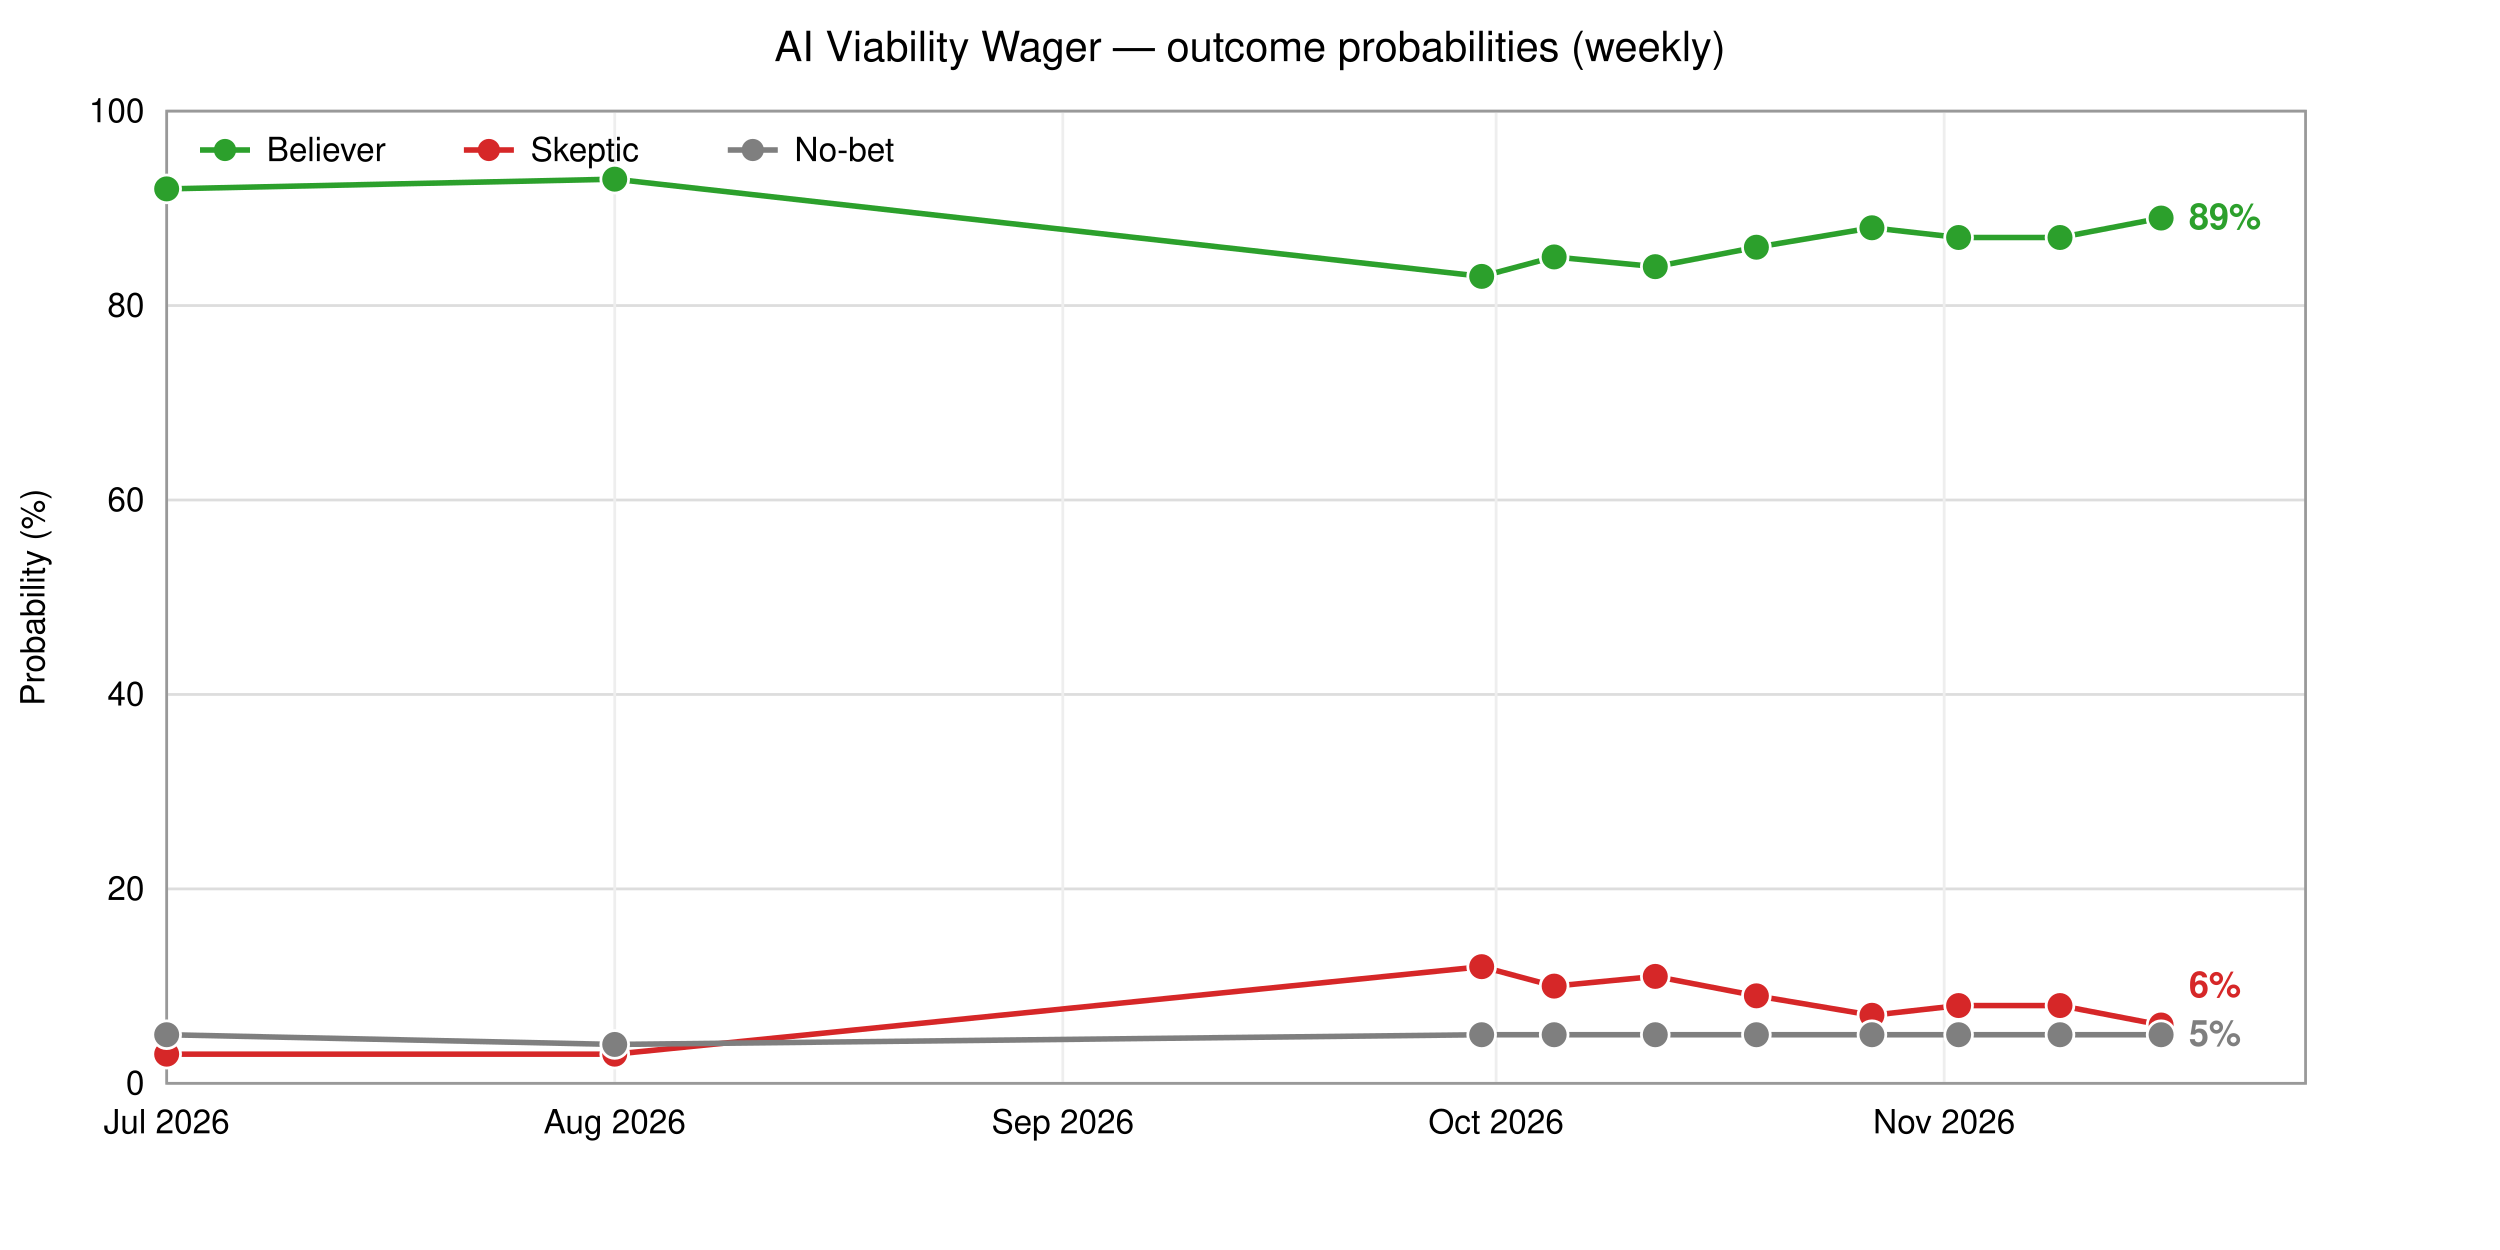
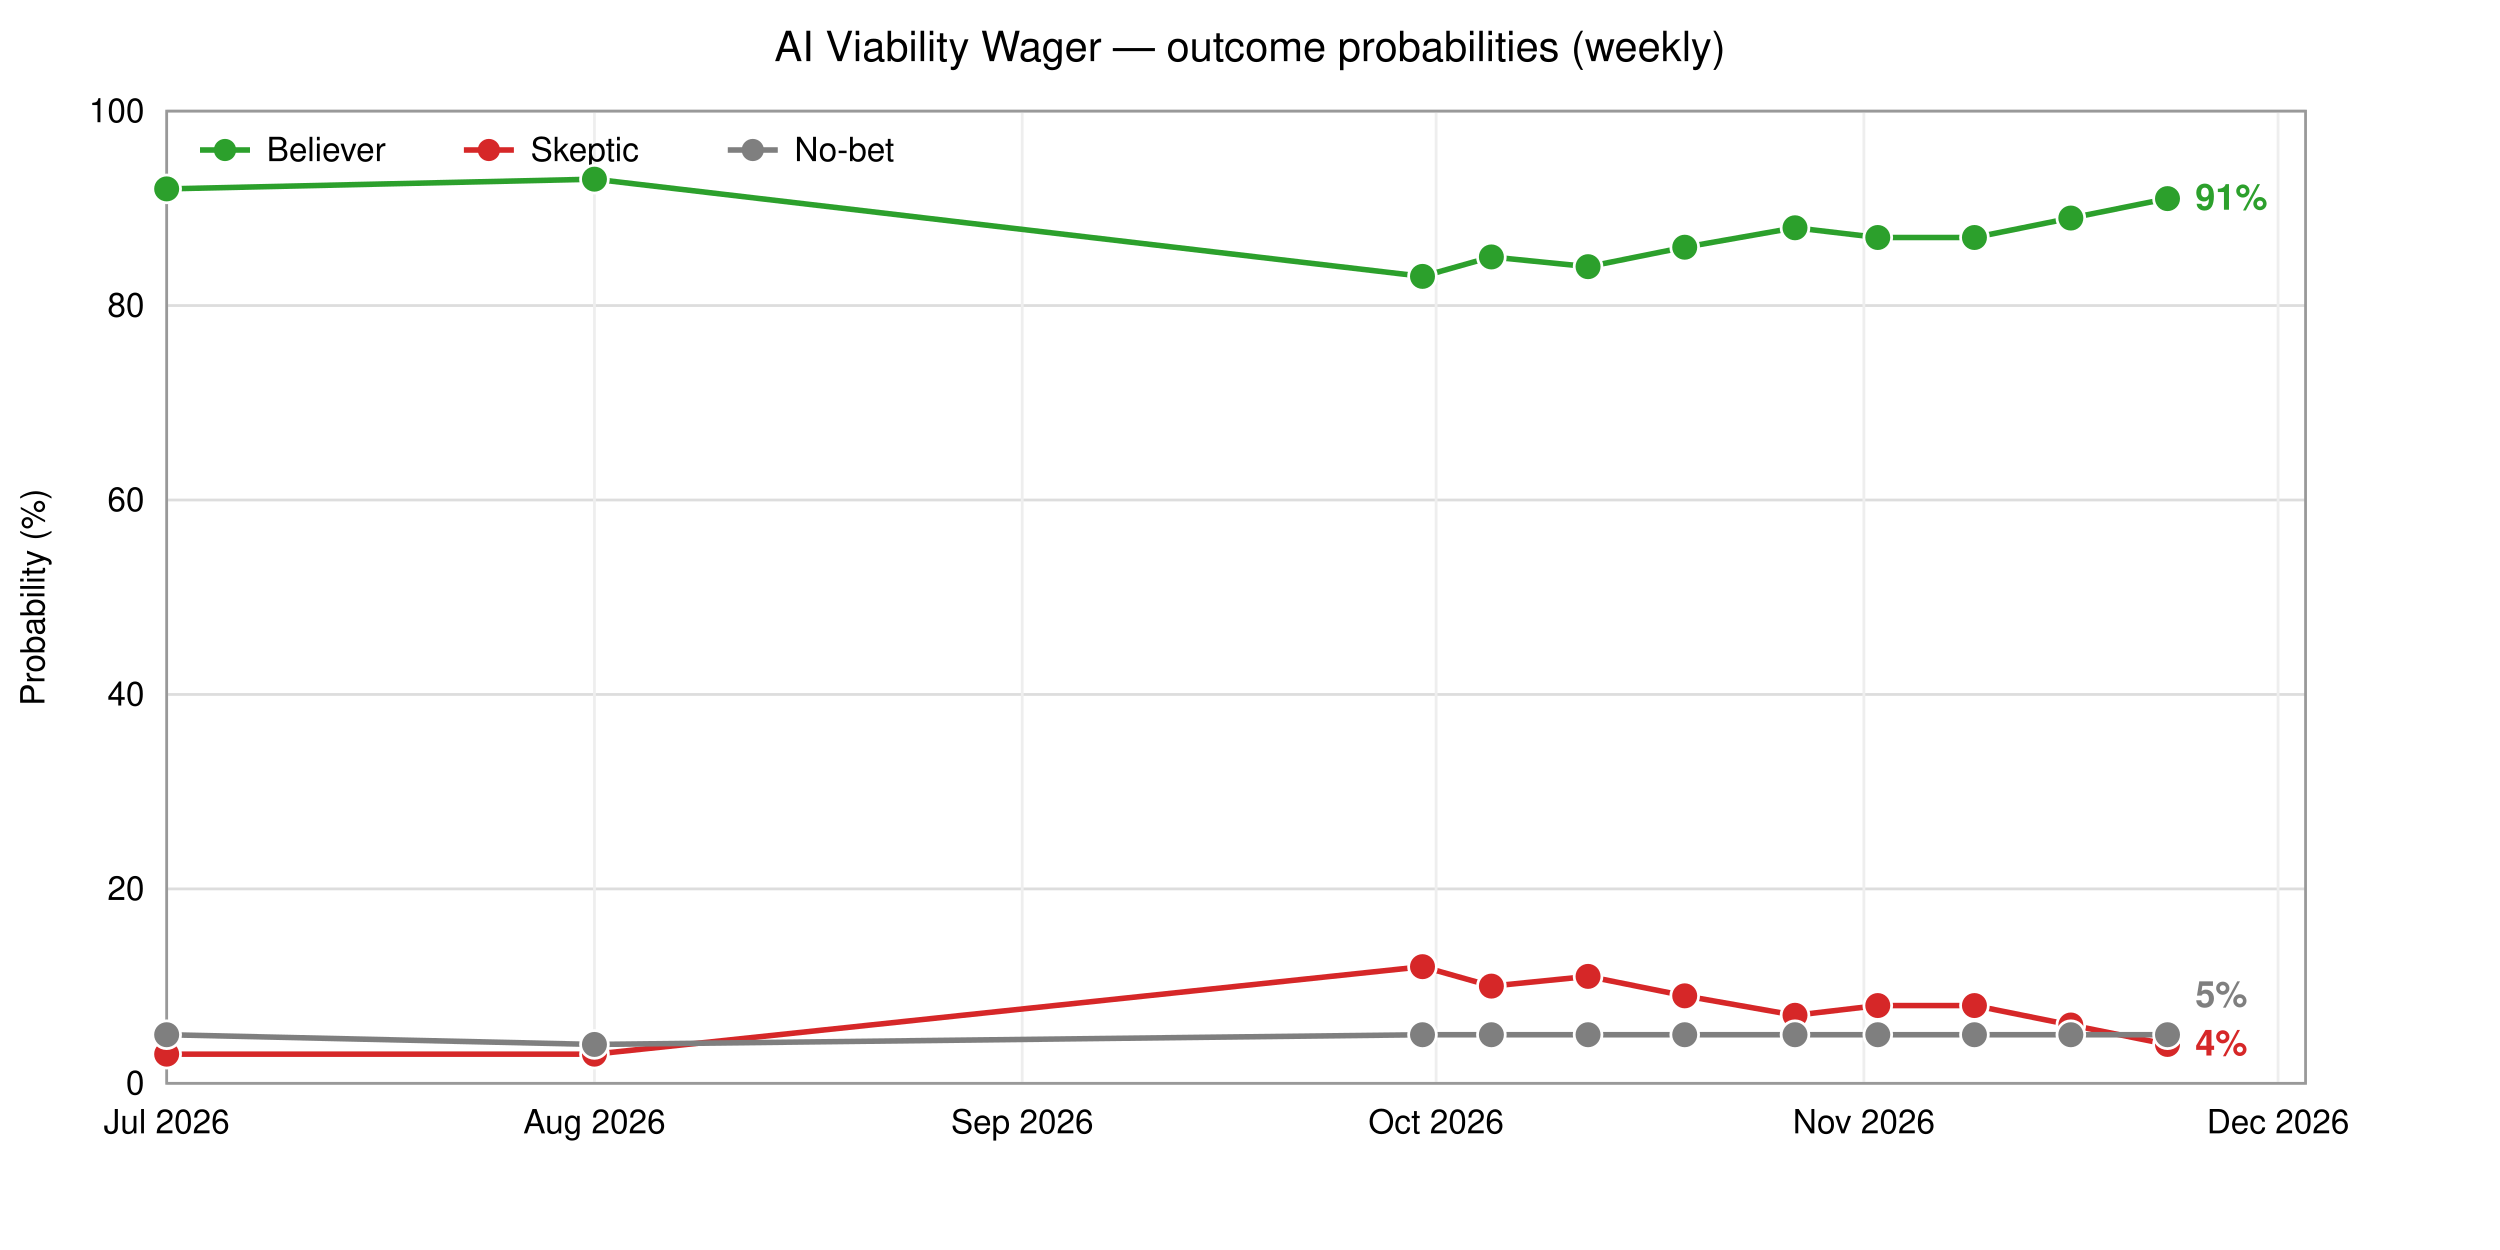
<svg xmlns="http://www.w3.org/2000/svg" viewBox="0 0 900 450" font-family="Helvetica,Arial,sans-serif" font-size="12" role="img" aria-label="AI Viability Wager outcome probabilities over time">
  <style>.pt{cursor:pointer;outline:none}.pt:hover circle.v,.pt:focus circle.v{r:7px}#tip{pointer-events:none}</style>
  <rect width="100%" height="100%" fill="#fff" />
  <text x="450.0" y="22" text-anchor="middle" font-size="15">AI Viability Wager — outcome probabilities (weekly)</text>
  <line x1="60" x2="830" y1="390.0" y2="390.0" stroke="#ddd" />
  <text x="52" y="394.0" text-anchor="end">0</text>
  <line x1="60" x2="830" y1="320.0" y2="320.0" stroke="#ddd" />
  <text x="52" y="324.0" text-anchor="end">20</text>
  <line x1="60" x2="830" y1="250.0" y2="250.0" stroke="#ddd" />
  <text x="52" y="254.0" text-anchor="end">40</text>
  <line x1="60" x2="830" y1="180.0" y2="180.0" stroke="#ddd" />
  <text x="52" y="184.0" text-anchor="end">60</text>
  <line x1="60" x2="830" y1="110.0" y2="110.0" stroke="#ddd" />
  <text x="52" y="114.0" text-anchor="end">80</text>
  <line x1="60" x2="830" y1="40.0" y2="40.0" stroke="#ddd" />
  <text x="52" y="44.0" text-anchor="end">100</text>
  <text transform="translate(16,215.0) rotate(-90)" text-anchor="middle">Probability (%)</text>
  <line x1="60.0" x2="60.0" y1="40" y2="390" stroke="#eee" />
  <text x="60.0" y="408" text-anchor="middle">Jul 2026</text>
-   <line x1="221.3" x2="221.3" y1="40" y2="390" stroke="#eee" />
-   <text x="221.3" y="408" text-anchor="middle">Aug 2026</text>
-   <line x1="382.6" x2="382.6" y1="40" y2="390" stroke="#eee" />
-   <text x="382.6" y="408" text-anchor="middle">Sep 2026</text>
-   <line x1="538.6" x2="538.6" y1="40" y2="390" stroke="#eee" />
-   <text x="538.6" y="408" text-anchor="middle">Oct 2026</text>
-   <line x1="699.9" x2="699.9" y1="40" y2="390" stroke="#eee" />
-   <text x="699.9" y="408" text-anchor="middle">Nov 2026</text>
+   <line x1="214.0" x2="214.0" y1="40" y2="390" stroke="#eee" />
+   <text x="214.0" y="408" text-anchor="middle">Aug 2026</text>
+   <line x1="368.0" x2="368.0" y1="40" y2="390" stroke="#eee" />
+   <text x="368.0" y="408" text-anchor="middle">Sep 2026</text>
+   <line x1="517.0" x2="517.0" y1="40" y2="390" stroke="#eee" />
+   <text x="517.0" y="408" text-anchor="middle">Oct 2026</text>
+   <line x1="671.0" x2="671.0" y1="40" y2="390" stroke="#eee" />
+   <text x="671.0" y="408" text-anchor="middle">Nov 2026</text>
+   <line x1="820.1" x2="820.1" y1="40" y2="390" stroke="#eee" />
+   <text x="820.1" y="408" text-anchor="middle">Dec 2026</text>
  <rect x="60" y="40" width="770" height="350" fill="none" stroke="#999" />
-   <polyline points="60.0,68.0 221.3,64.5 533.4,99.5 559.5,92.5 595.9,96.0 632.3,89.0 673.9,82.0 705.1,85.5 741.6,85.5 778.0,78.5" fill="none" stroke="#2ca02c" stroke-width="2" stroke-linejoin="round" />
-   <polyline points="60.0,379.5 221.3,379.5 533.4,348.0 559.5,355.0 595.9,351.5 632.3,358.5 673.9,365.5 705.1,362.0 741.6,362.0 778.0,369.0" fill="none" stroke="#d62728" stroke-width="2" stroke-linejoin="round" />
-   <polyline points="60.0,372.5 221.3,376.0 533.4,372.5 559.5,372.5 595.9,372.5 632.3,372.5 673.9,372.5 705.1,372.5 741.6,372.5 778.0,372.5" fill="none" stroke="#7f7f7f" stroke-width="2" stroke-linejoin="round" />
-   <text x="788.0" y="82.5" fill="#2ca02c" font-weight="bold" font-size="13">89%</text>
-   <text x="788.0" y="359.0" fill="#d62728" font-weight="bold" font-size="13">6%</text>
-   <text x="788.0" y="376.5" fill="#7f7f7f" font-weight="bold" font-size="13">5%</text>
+   <polyline points="60.0,68.0 214.0,64.5 512.1,99.5 536.9,92.5 571.7,96.0 606.5,89.0 646.2,82.0 676.0,85.5 710.8,85.5 745.5,78.5 780.3,71.5" fill="none" stroke="#2ca02c" stroke-width="2" stroke-linejoin="round" />
+   <polyline points="60.0,379.5 214.0,379.5 512.1,348.0 536.9,355.0 571.7,351.5 606.5,358.5 646.2,365.5 676.0,362.0 710.8,362.0 745.5,369.0 780.3,376.0" fill="none" stroke="#d62728" stroke-width="2" stroke-linejoin="round" />
+   <polyline points="60.0,372.5 214.0,376.0 512.1,372.5 536.9,372.5 571.7,372.5 606.5,372.5 646.2,372.5 676.0,372.5 710.8,372.5 745.5,372.5 780.3,372.5" fill="none" stroke="#7f7f7f" stroke-width="2" stroke-linejoin="round" />
+   <text x="790.3" y="75.5" fill="#2ca02c" font-weight="bold" font-size="13">91%</text>
+   <text x="790.3" y="380.0" fill="#d62728" font-weight="bold" font-size="13">4%</text>
+   <text x="790.3" y="362.5" fill="#7f7f7f" font-weight="bold" font-size="13">5%</text>
  <g transform="translate(72,54)">
    <line x2="18" stroke="#2ca02c" stroke-width="2" />
    <circle cx="9" r="4" fill="#2ca02c" />
    <text x="24" y="4">Believer</text>
  </g>
  <g transform="translate(167,54)">
    <line x2="18" stroke="#d62728" stroke-width="2" />
    <circle cx="9" r="4" fill="#d62728" />
    <text x="24" y="4">Skeptic</text>
  </g>
  <g transform="translate(262,54)">
    <line x2="18" stroke="#7f7f7f" stroke-width="2" />
    <circle cx="9" r="4" fill="#7f7f7f" />
    <text x="24" y="4">No-bet</text>
  </g>
  <g class="pt" tabindex="0" data-tip="Jul 1, 2026|Believer 92%|Skeptic 3%|No-bet 5%" data-x="60.0" data-y="68.0">
    <circle cx="60.0" cy="68.0" r="11" fill="transparent" />
    <circle class="v" cx="60.0" cy="68.0" r="5" fill="#2ca02c" stroke="#fff" stroke-width="1" />
  </g>
  <g class="pt" tabindex="0" data-tip="Jul 1, 2026|Believer 92%|Skeptic 3%|No-bet 5%" data-x="60.0" data-y="379.5">
    <circle cx="60.0" cy="379.5" r="11" fill="transparent" />
    <circle class="v" cx="60.0" cy="379.5" r="5" fill="#d62728" stroke="#fff" stroke-width="1" />
  </g>
  <g class="pt" tabindex="0" data-tip="Jul 1, 2026|Believer 92%|Skeptic 3%|No-bet 5%" data-x="60.0" data-y="372.5">
    <circle cx="60.0" cy="372.5" r="11" fill="transparent" />
    <circle class="v" cx="60.0" cy="372.5" r="5" fill="#7f7f7f" stroke="#fff" stroke-width="1" />
  </g>
-   <g class="pt" tabindex="0" data-tip="Aug 1, 2026|Believer 93%|Skeptic 3%|No-bet 4%" data-x="221.3" data-y="64.5">
-     <circle cx="221.3" cy="64.5" r="11" fill="transparent" />
-     <circle class="v" cx="221.3" cy="64.5" r="5" fill="#2ca02c" stroke="#fff" stroke-width="1" />
+   <g class="pt" tabindex="0" data-tip="Aug 1, 2026|Believer 93%|Skeptic 3%|No-bet 4%" data-x="214.0" data-y="64.5">
+     <circle cx="214.0" cy="64.5" r="11" fill="transparent" />
+     <circle class="v" cx="214.0" cy="64.5" r="5" fill="#2ca02c" stroke="#fff" stroke-width="1" />
  </g>
-   <g class="pt" tabindex="0" data-tip="Aug 1, 2026|Believer 93%|Skeptic 3%|No-bet 4%" data-x="221.3" data-y="379.5">
-     <circle cx="221.3" cy="379.5" r="11" fill="transparent" />
-     <circle class="v" cx="221.3" cy="379.5" r="5" fill="#d62728" stroke="#fff" stroke-width="1" />
+   <g class="pt" tabindex="0" data-tip="Aug 1, 2026|Believer 93%|Skeptic 3%|No-bet 4%" data-x="214.0" data-y="379.5">
+     <circle cx="214.0" cy="379.5" r="11" fill="transparent" />
+     <circle class="v" cx="214.0" cy="379.5" r="5" fill="#d62728" stroke="#fff" stroke-width="1" />
  </g>
-   <g class="pt" tabindex="0" data-tip="Aug 1, 2026|Believer 93%|Skeptic 3%|No-bet 4%" data-x="221.3" data-y="376.0">
-     <circle cx="221.3" cy="376.0" r="11" fill="transparent" />
-     <circle class="v" cx="221.3" cy="376.0" r="5" fill="#7f7f7f" stroke="#fff" stroke-width="1" />
+   <g class="pt" tabindex="0" data-tip="Aug 1, 2026|Believer 93%|Skeptic 3%|No-bet 4%" data-x="214.0" data-y="376.0">
+     <circle cx="214.0" cy="376.0" r="11" fill="transparent" />
+     <circle class="v" cx="214.0" cy="376.0" r="5" fill="#7f7f7f" stroke="#fff" stroke-width="1" />
  </g>
-   <g class="pt" tabindex="0" data-tip="Sep 30, 2026|Believer 83%|Skeptic 12%|No-bet 5%" data-x="533.4" data-y="99.5">
-     <circle cx="533.4" cy="99.5" r="11" fill="transparent" />
-     <circle class="v" cx="533.4" cy="99.5" r="5" fill="#2ca02c" stroke="#fff" stroke-width="1" />
+   <g class="pt" tabindex="0" data-tip="Sep 30, 2026|Believer 83%|Skeptic 12%|No-bet 5%" data-x="512.1" data-y="99.5">
+     <circle cx="512.1" cy="99.5" r="11" fill="transparent" />
+     <circle class="v" cx="512.1" cy="99.5" r="5" fill="#2ca02c" stroke="#fff" stroke-width="1" />
  </g>
-   <g class="pt" tabindex="0" data-tip="Sep 30, 2026|Believer 83%|Skeptic 12%|No-bet 5%" data-x="533.4" data-y="348.0">
-     <circle cx="533.4" cy="348.0" r="11" fill="transparent" />
-     <circle class="v" cx="533.4" cy="348.0" r="5" fill="#d62728" stroke="#fff" stroke-width="1" />
+   <g class="pt" tabindex="0" data-tip="Sep 30, 2026|Believer 83%|Skeptic 12%|No-bet 5%" data-x="512.1" data-y="348.0">
+     <circle cx="512.1" cy="348.0" r="11" fill="transparent" />
+     <circle class="v" cx="512.1" cy="348.0" r="5" fill="#d62728" stroke="#fff" stroke-width="1" />
  </g>
-   <g class="pt" tabindex="0" data-tip="Sep 30, 2026|Believer 83%|Skeptic 12%|No-bet 5%" data-x="533.4" data-y="372.5">
-     <circle cx="533.4" cy="372.5" r="11" fill="transparent" />
-     <circle class="v" cx="533.4" cy="372.5" r="5" fill="#7f7f7f" stroke="#fff" stroke-width="1" />
+   <g class="pt" tabindex="0" data-tip="Sep 30, 2026|Believer 83%|Skeptic 12%|No-bet 5%" data-x="512.1" data-y="372.5">
+     <circle cx="512.1" cy="372.5" r="11" fill="transparent" />
+     <circle class="v" cx="512.1" cy="372.5" r="5" fill="#7f7f7f" stroke="#fff" stroke-width="1" />
  </g>
-   <g class="pt" tabindex="0" data-tip="Oct 5, 2026|Believer 85%|Skeptic 10%|No-bet 5%" data-x="559.5" data-y="92.5">
-     <circle cx="559.5" cy="92.5" r="11" fill="transparent" />
-     <circle class="v" cx="559.5" cy="92.5" r="5" fill="#2ca02c" stroke="#fff" stroke-width="1" />
+   <g class="pt" tabindex="0" data-tip="Oct 5, 2026|Believer 85%|Skeptic 10%|No-bet 5%" data-x="536.9" data-y="92.5">
+     <circle cx="536.9" cy="92.5" r="11" fill="transparent" />
+     <circle class="v" cx="536.9" cy="92.5" r="5" fill="#2ca02c" stroke="#fff" stroke-width="1" />
  </g>
-   <g class="pt" tabindex="0" data-tip="Oct 5, 2026|Believer 85%|Skeptic 10%|No-bet 5%" data-x="559.5" data-y="355.0">
-     <circle cx="559.5" cy="355.0" r="11" fill="transparent" />
-     <circle class="v" cx="559.5" cy="355.0" r="5" fill="#d62728" stroke="#fff" stroke-width="1" />
+   <g class="pt" tabindex="0" data-tip="Oct 5, 2026|Believer 85%|Skeptic 10%|No-bet 5%" data-x="536.9" data-y="355.0">
+     <circle cx="536.9" cy="355.0" r="11" fill="transparent" />
+     <circle class="v" cx="536.9" cy="355.0" r="5" fill="#d62728" stroke="#fff" stroke-width="1" />
  </g>
-   <g class="pt" tabindex="0" data-tip="Oct 5, 2026|Believer 85%|Skeptic 10%|No-bet 5%" data-x="559.5" data-y="372.5">
-     <circle cx="559.5" cy="372.5" r="11" fill="transparent" />
-     <circle class="v" cx="559.5" cy="372.5" r="5" fill="#7f7f7f" stroke="#fff" stroke-width="1" />
+   <g class="pt" tabindex="0" data-tip="Oct 5, 2026|Believer 85%|Skeptic 10%|No-bet 5%" data-x="536.9" data-y="372.5">
+     <circle cx="536.9" cy="372.5" r="11" fill="transparent" />
+     <circle class="v" cx="536.9" cy="372.5" r="5" fill="#7f7f7f" stroke="#fff" stroke-width="1" />
  </g>
-   <g class="pt" tabindex="0" data-tip="Oct 12, 2026|Believer 84%|Skeptic 11%|No-bet 5%" data-x="595.9" data-y="96.0">
-     <circle cx="595.9" cy="96.0" r="11" fill="transparent" />
-     <circle class="v" cx="595.9" cy="96.0" r="5" fill="#2ca02c" stroke="#fff" stroke-width="1" />
+   <g class="pt" tabindex="0" data-tip="Oct 12, 2026|Believer 84%|Skeptic 11%|No-bet 5%" data-x="571.7" data-y="96.0">
+     <circle cx="571.7" cy="96.0" r="11" fill="transparent" />
+     <circle class="v" cx="571.7" cy="96.0" r="5" fill="#2ca02c" stroke="#fff" stroke-width="1" />
  </g>
-   <g class="pt" tabindex="0" data-tip="Oct 12, 2026|Believer 84%|Skeptic 11%|No-bet 5%" data-x="595.9" data-y="351.5">
-     <circle cx="595.9" cy="351.5" r="11" fill="transparent" />
-     <circle class="v" cx="595.9" cy="351.5" r="5" fill="#d62728" stroke="#fff" stroke-width="1" />
+   <g class="pt" tabindex="0" data-tip="Oct 12, 2026|Believer 84%|Skeptic 11%|No-bet 5%" data-x="571.7" data-y="351.5">
+     <circle cx="571.7" cy="351.5" r="11" fill="transparent" />
+     <circle class="v" cx="571.7" cy="351.5" r="5" fill="#d62728" stroke="#fff" stroke-width="1" />
  </g>
-   <g class="pt" tabindex="0" data-tip="Oct 12, 2026|Believer 84%|Skeptic 11%|No-bet 5%" data-x="595.9" data-y="372.5">
-     <circle cx="595.9" cy="372.5" r="11" fill="transparent" />
-     <circle class="v" cx="595.9" cy="372.5" r="5" fill="#7f7f7f" stroke="#fff" stroke-width="1" />
+   <g class="pt" tabindex="0" data-tip="Oct 12, 2026|Believer 84%|Skeptic 11%|No-bet 5%" data-x="571.7" data-y="372.5">
+     <circle cx="571.7" cy="372.5" r="11" fill="transparent" />
+     <circle class="v" cx="571.7" cy="372.5" r="5" fill="#7f7f7f" stroke="#fff" stroke-width="1" />
  </g>
-   <g class="pt" tabindex="0" data-tip="Oct 19, 2026|Believer 86%|Skeptic 9%|No-bet 5%" data-x="632.3" data-y="89.0">
-     <circle cx="632.3" cy="89.0" r="11" fill="transparent" />
-     <circle class="v" cx="632.3" cy="89.0" r="5" fill="#2ca02c" stroke="#fff" stroke-width="1" />
+   <g class="pt" tabindex="0" data-tip="Oct 19, 2026|Believer 86%|Skeptic 9%|No-bet 5%" data-x="606.5" data-y="89.0">
+     <circle cx="606.5" cy="89.0" r="11" fill="transparent" />
+     <circle class="v" cx="606.5" cy="89.0" r="5" fill="#2ca02c" stroke="#fff" stroke-width="1" />
  </g>
-   <g class="pt" tabindex="0" data-tip="Oct 19, 2026|Believer 86%|Skeptic 9%|No-bet 5%" data-x="632.3" data-y="358.5">
-     <circle cx="632.3" cy="358.5" r="11" fill="transparent" />
-     <circle class="v" cx="632.3" cy="358.5" r="5" fill="#d62728" stroke="#fff" stroke-width="1" />
+   <g class="pt" tabindex="0" data-tip="Oct 19, 2026|Believer 86%|Skeptic 9%|No-bet 5%" data-x="606.5" data-y="358.5">
+     <circle cx="606.5" cy="358.5" r="11" fill="transparent" />
+     <circle class="v" cx="606.5" cy="358.5" r="5" fill="#d62728" stroke="#fff" stroke-width="1" />
  </g>
-   <g class="pt" tabindex="0" data-tip="Oct 19, 2026|Believer 86%|Skeptic 9%|No-bet 5%" data-x="632.3" data-y="372.5">
-     <circle cx="632.3" cy="372.5" r="11" fill="transparent" />
-     <circle class="v" cx="632.3" cy="372.5" r="5" fill="#7f7f7f" stroke="#fff" stroke-width="1" />
+   <g class="pt" tabindex="0" data-tip="Oct 19, 2026|Believer 86%|Skeptic 9%|No-bet 5%" data-x="606.5" data-y="372.5">
+     <circle cx="606.5" cy="372.5" r="11" fill="transparent" />
+     <circle class="v" cx="606.5" cy="372.5" r="5" fill="#7f7f7f" stroke="#fff" stroke-width="1" />
  </g>
-   <g class="pt" tabindex="0" data-tip="Oct 27, 2026|Believer 88%|Skeptic 7%|No-bet 5%" data-x="673.9" data-y="82.0">
-     <circle cx="673.9" cy="82.0" r="11" fill="transparent" />
-     <circle class="v" cx="673.9" cy="82.0" r="5" fill="#2ca02c" stroke="#fff" stroke-width="1" />
+   <g class="pt" tabindex="0" data-tip="Oct 27, 2026|Believer 88%|Skeptic 7%|No-bet 5%" data-x="646.2" data-y="82.0">
+     <circle cx="646.2" cy="82.0" r="11" fill="transparent" />
+     <circle class="v" cx="646.2" cy="82.0" r="5" fill="#2ca02c" stroke="#fff" stroke-width="1" />
  </g>
-   <g class="pt" tabindex="0" data-tip="Oct 27, 2026|Believer 88%|Skeptic 7%|No-bet 5%" data-x="673.9" data-y="365.5">
-     <circle cx="673.9" cy="365.5" r="11" fill="transparent" />
-     <circle class="v" cx="673.9" cy="365.5" r="5" fill="#d62728" stroke="#fff" stroke-width="1" />
+   <g class="pt" tabindex="0" data-tip="Oct 27, 2026|Believer 88%|Skeptic 7%|No-bet 5%" data-x="646.2" data-y="365.5">
+     <circle cx="646.2" cy="365.5" r="11" fill="transparent" />
+     <circle class="v" cx="646.2" cy="365.5" r="5" fill="#d62728" stroke="#fff" stroke-width="1" />
  </g>
-   <g class="pt" tabindex="0" data-tip="Oct 27, 2026|Believer 88%|Skeptic 7%|No-bet 5%" data-x="673.9" data-y="372.5">
-     <circle cx="673.9" cy="372.5" r="11" fill="transparent" />
-     <circle class="v" cx="673.9" cy="372.5" r="5" fill="#7f7f7f" stroke="#fff" stroke-width="1" />
+   <g class="pt" tabindex="0" data-tip="Oct 27, 2026|Believer 88%|Skeptic 7%|No-bet 5%" data-x="646.2" data-y="372.5">
+     <circle cx="646.2" cy="372.5" r="11" fill="transparent" />
+     <circle class="v" cx="646.2" cy="372.5" r="5" fill="#7f7f7f" stroke="#fff" stroke-width="1" />
  </g>
-   <g class="pt" tabindex="0" data-tip="Nov 2, 2026|Believer 87%|Skeptic 8%|No-bet 5%" data-x="705.1" data-y="85.5">
-     <circle cx="705.1" cy="85.5" r="11" fill="transparent" />
-     <circle class="v" cx="705.1" cy="85.5" r="5" fill="#2ca02c" stroke="#fff" stroke-width="1" />
+   <g class="pt" tabindex="0" data-tip="Nov 2, 2026|Believer 87%|Skeptic 8%|No-bet 5%" data-x="676.0" data-y="85.5">
+     <circle cx="676.0" cy="85.5" r="11" fill="transparent" />
+     <circle class="v" cx="676.0" cy="85.5" r="5" fill="#2ca02c" stroke="#fff" stroke-width="1" />
  </g>
-   <g class="pt" tabindex="0" data-tip="Nov 2, 2026|Believer 87%|Skeptic 8%|No-bet 5%" data-x="705.1" data-y="362.0">
-     <circle cx="705.1" cy="362.0" r="11" fill="transparent" />
-     <circle class="v" cx="705.1" cy="362.0" r="5" fill="#d62728" stroke="#fff" stroke-width="1" />
+   <g class="pt" tabindex="0" data-tip="Nov 2, 2026|Believer 87%|Skeptic 8%|No-bet 5%" data-x="676.0" data-y="362.0">
+     <circle cx="676.0" cy="362.0" r="11" fill="transparent" />
+     <circle class="v" cx="676.0" cy="362.0" r="5" fill="#d62728" stroke="#fff" stroke-width="1" />
  </g>
-   <g class="pt" tabindex="0" data-tip="Nov 2, 2026|Believer 87%|Skeptic 8%|No-bet 5%" data-x="705.1" data-y="372.5">
-     <circle cx="705.1" cy="372.5" r="11" fill="transparent" />
-     <circle class="v" cx="705.1" cy="372.5" r="5" fill="#7f7f7f" stroke="#fff" stroke-width="1" />
+   <g class="pt" tabindex="0" data-tip="Nov 2, 2026|Believer 87%|Skeptic 8%|No-bet 5%" data-x="676.0" data-y="372.5">
+     <circle cx="676.0" cy="372.5" r="11" fill="transparent" />
+     <circle class="v" cx="676.0" cy="372.5" r="5" fill="#7f7f7f" stroke="#fff" stroke-width="1" />
  </g>
-   <g class="pt" tabindex="0" data-tip="Nov 9, 2026|Believer 87%|Skeptic 8%|No-bet 5%" data-x="741.6" data-y="85.5">
-     <circle cx="741.6" cy="85.5" r="11" fill="transparent" />
-     <circle class="v" cx="741.6" cy="85.5" r="5" fill="#2ca02c" stroke="#fff" stroke-width="1" />
+   <g class="pt" tabindex="0" data-tip="Nov 9, 2026|Believer 87%|Skeptic 8%|No-bet 5%" data-x="710.8" data-y="85.5">
+     <circle cx="710.8" cy="85.5" r="11" fill="transparent" />
+     <circle class="v" cx="710.8" cy="85.5" r="5" fill="#2ca02c" stroke="#fff" stroke-width="1" />
  </g>
-   <g class="pt" tabindex="0" data-tip="Nov 9, 2026|Believer 87%|Skeptic 8%|No-bet 5%" data-x="741.6" data-y="362.0">
-     <circle cx="741.6" cy="362.0" r="11" fill="transparent" />
-     <circle class="v" cx="741.6" cy="362.0" r="5" fill="#d62728" stroke="#fff" stroke-width="1" />
+   <g class="pt" tabindex="0" data-tip="Nov 9, 2026|Believer 87%|Skeptic 8%|No-bet 5%" data-x="710.8" data-y="362.0">
+     <circle cx="710.8" cy="362.0" r="11" fill="transparent" />
+     <circle class="v" cx="710.8" cy="362.0" r="5" fill="#d62728" stroke="#fff" stroke-width="1" />
  </g>
-   <g class="pt" tabindex="0" data-tip="Nov 9, 2026|Believer 87%|Skeptic 8%|No-bet 5%" data-x="741.6" data-y="372.5">
-     <circle cx="741.6" cy="372.5" r="11" fill="transparent" />
-     <circle class="v" cx="741.6" cy="372.5" r="5" fill="#7f7f7f" stroke="#fff" stroke-width="1" />
+   <g class="pt" tabindex="0" data-tip="Nov 9, 2026|Believer 87%|Skeptic 8%|No-bet 5%" data-x="710.8" data-y="372.5">
+     <circle cx="710.8" cy="372.5" r="11" fill="transparent" />
+     <circle class="v" cx="710.8" cy="372.5" r="5" fill="#7f7f7f" stroke="#fff" stroke-width="1" />
  </g>
-   <g class="pt" tabindex="0" data-tip="Nov 16, 2026|Believer 89%|Skeptic 6%|No-bet 5%" data-x="778.0" data-y="78.5">
-     <circle cx="778.0" cy="78.5" r="11" fill="transparent" />
-     <circle class="v" cx="778.0" cy="78.5" r="5" fill="#2ca02c" stroke="#fff" stroke-width="1" />
+   <g class="pt" tabindex="0" data-tip="Nov 16, 2026|Believer 89%|Skeptic 6%|No-bet 5%" data-x="745.5" data-y="78.5">
+     <circle cx="745.5" cy="78.5" r="11" fill="transparent" />
+     <circle class="v" cx="745.5" cy="78.5" r="5" fill="#2ca02c" stroke="#fff" stroke-width="1" />
  </g>
-   <g class="pt" tabindex="0" data-tip="Nov 16, 2026|Believer 89%|Skeptic 6%|No-bet 5%" data-x="778.0" data-y="369.0">
-     <circle cx="778.0" cy="369.0" r="11" fill="transparent" />
-     <circle class="v" cx="778.0" cy="369.0" r="5" fill="#d62728" stroke="#fff" stroke-width="1" />
+   <g class="pt" tabindex="0" data-tip="Nov 16, 2026|Believer 89%|Skeptic 6%|No-bet 5%" data-x="745.5" data-y="369.0">
+     <circle cx="745.5" cy="369.0" r="11" fill="transparent" />
+     <circle class="v" cx="745.5" cy="369.0" r="5" fill="#d62728" stroke="#fff" stroke-width="1" />
  </g>
-   <g class="pt" tabindex="0" data-tip="Nov 16, 2026|Believer 89%|Skeptic 6%|No-bet 5%" data-x="778.0" data-y="372.5">
-     <circle cx="778.0" cy="372.5" r="11" fill="transparent" />
-     <circle class="v" cx="778.0" cy="372.5" r="5" fill="#7f7f7f" stroke="#fff" stroke-width="1" />
+   <g class="pt" tabindex="0" data-tip="Nov 16, 2026|Believer 89%|Skeptic 6%|No-bet 5%" data-x="745.5" data-y="372.5">
+     <circle cx="745.5" cy="372.5" r="11" fill="transparent" />
+     <circle class="v" cx="745.5" cy="372.5" r="5" fill="#7f7f7f" stroke="#fff" stroke-width="1" />
+   </g>
+   <g class="pt" tabindex="0" data-tip="Nov 23, 2026|Believer 91%|Skeptic 4%|No-bet 5%" data-x="780.3" data-y="71.5">
+     <circle cx="780.3" cy="71.5" r="11" fill="transparent" />
+     <circle class="v" cx="780.3" cy="71.5" r="5" fill="#2ca02c" stroke="#fff" stroke-width="1" />
+   </g>
+   <g class="pt" tabindex="0" data-tip="Nov 23, 2026|Believer 91%|Skeptic 4%|No-bet 5%" data-x="780.3" data-y="376.0">
+     <circle cx="780.3" cy="376.0" r="11" fill="transparent" />
+     <circle class="v" cx="780.3" cy="376.0" r="5" fill="#d62728" stroke="#fff" stroke-width="1" />
+   </g>
+   <g class="pt" tabindex="0" data-tip="Nov 23, 2026|Believer 91%|Skeptic 4%|No-bet 5%" data-x="780.3" data-y="372.5">
+     <circle cx="780.3" cy="372.5" r="11" fill="transparent" />
+     <circle class="v" cx="780.3" cy="372.5" r="5" fill="#7f7f7f" stroke="#fff" stroke-width="1" />
  </g>
  <g id="tip" visibility="hidden">
    <rect rx="4" fill="#fff" fill-opacity=".95" stroke="#888" width="150" height="74" />
    <text x="10" y="18" font-weight="bold" />
    <text x="10" y="35" fill="#2ca02c" />
    <text x="10" y="51" fill="#d62728" />
    <text x="10" y="67" fill="#7f7f7f" />
  </g>
</svg>
